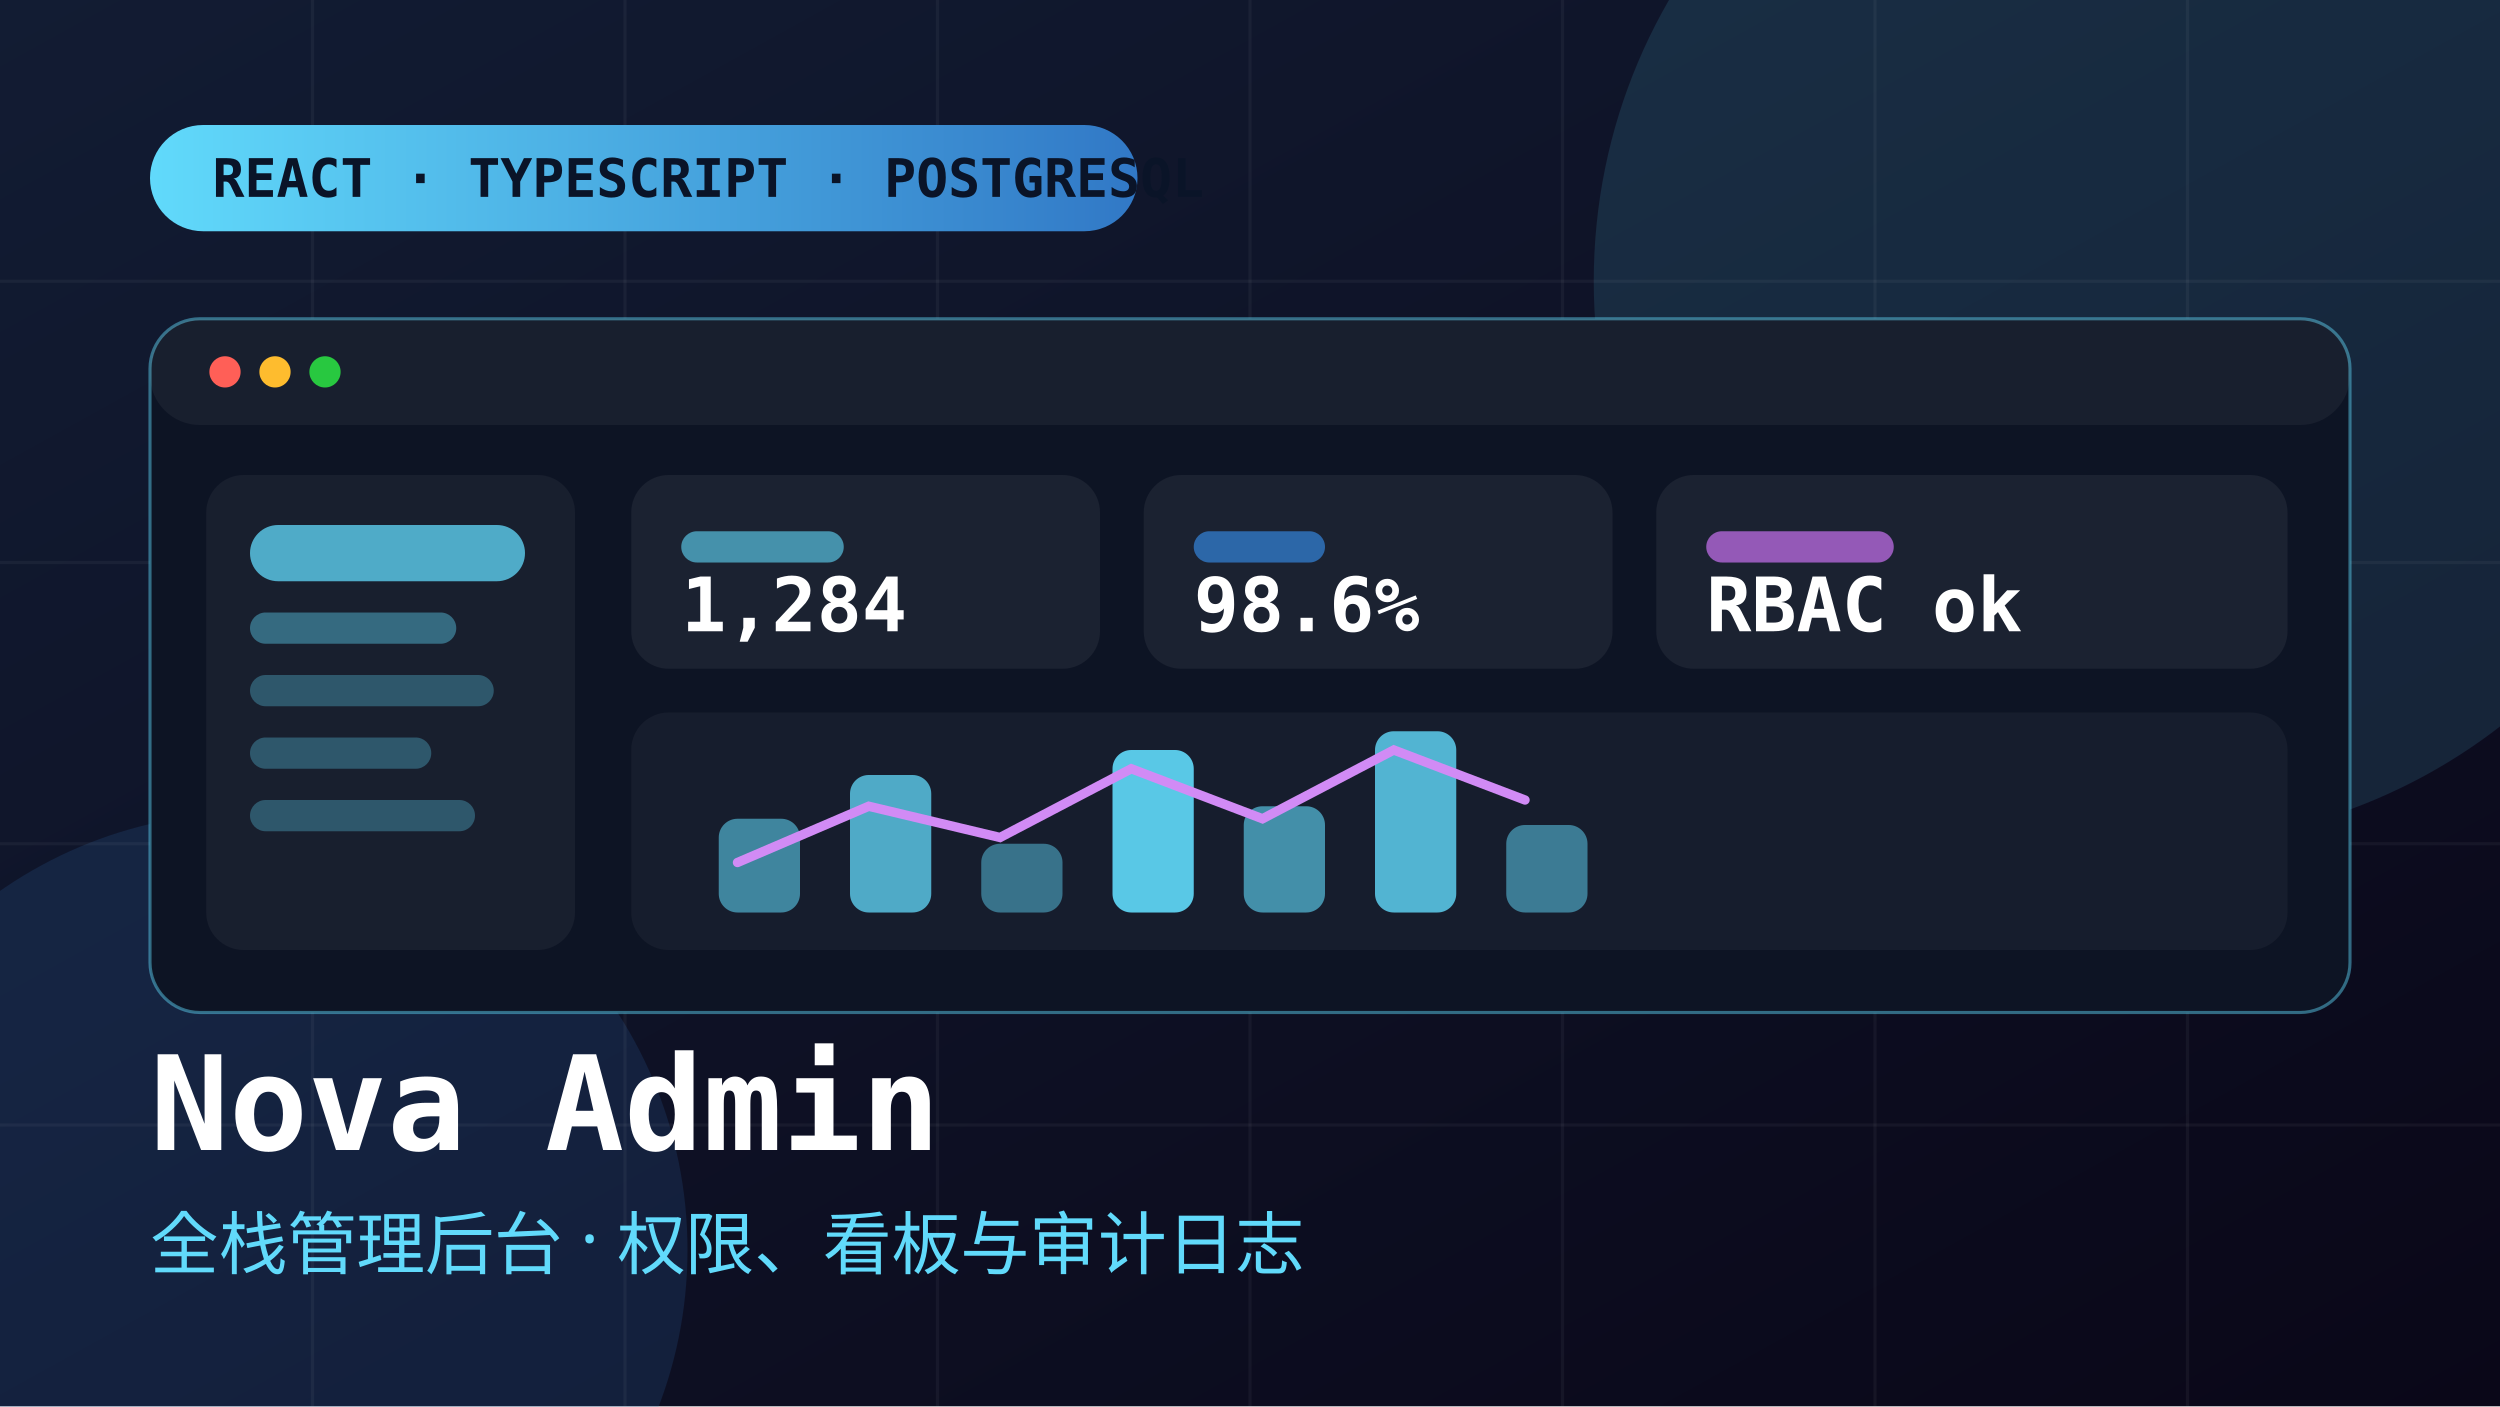
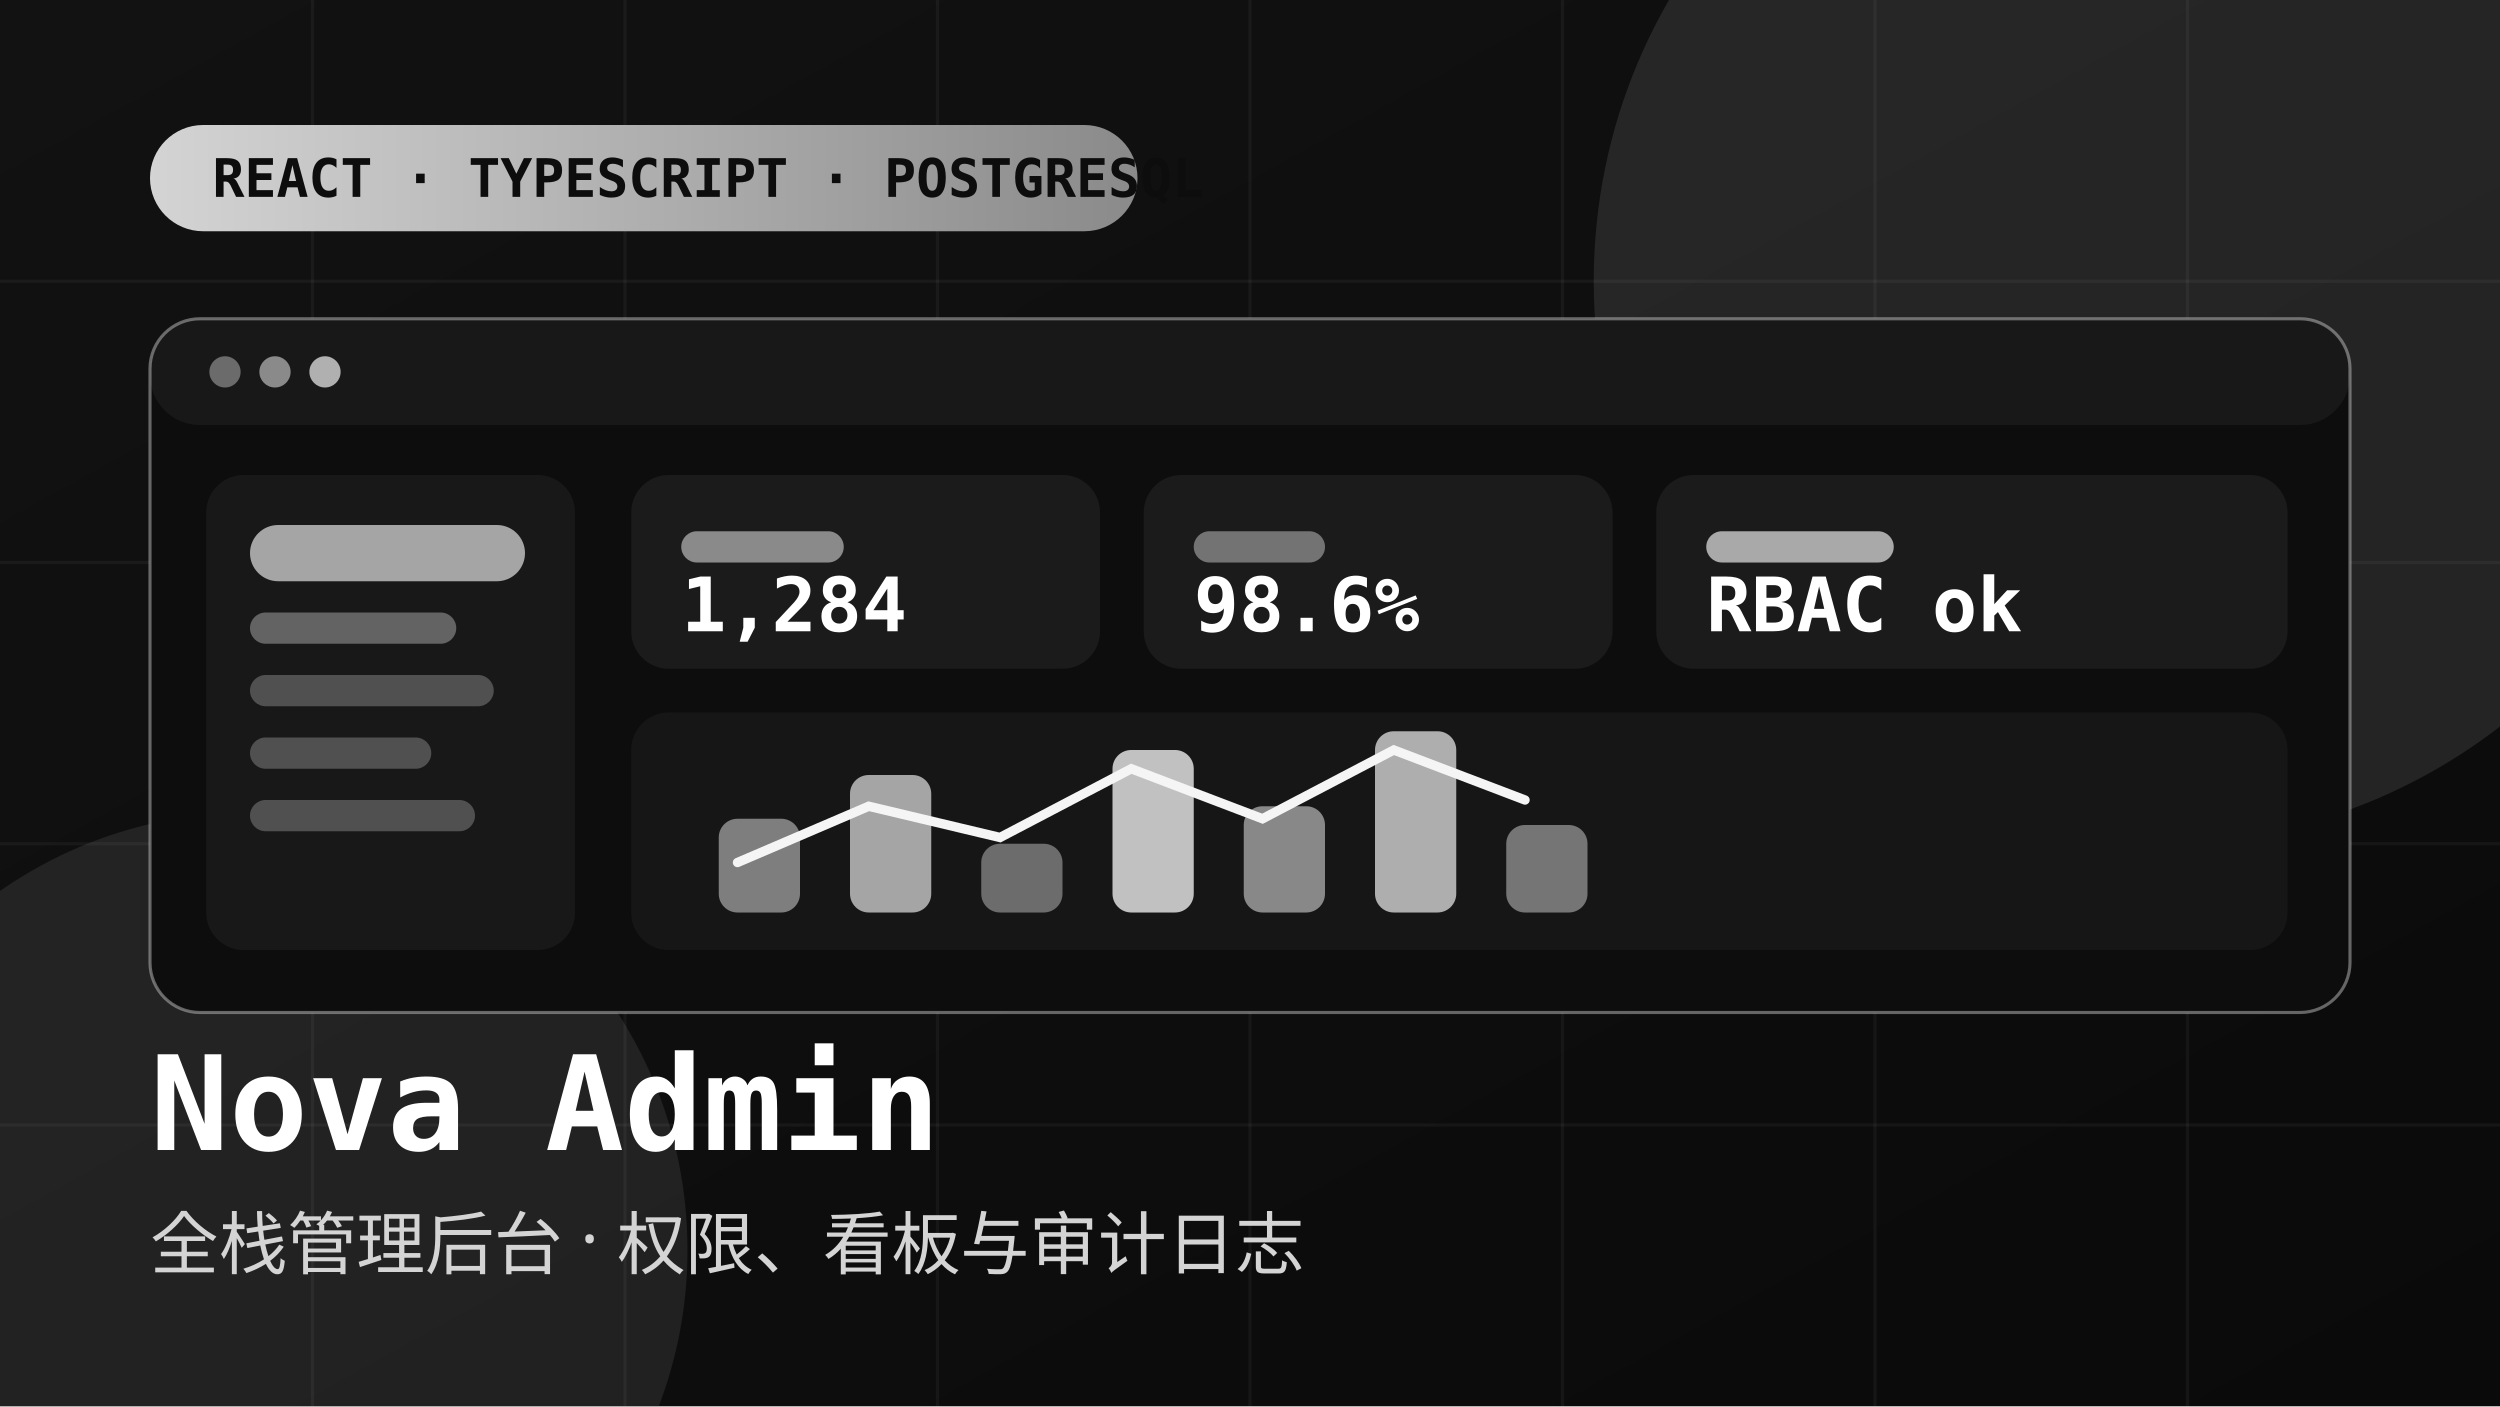
<svg xmlns="http://www.w3.org/2000/svg" viewBox="0 0 800 450" width="800" height="450" role="img" aria-label="Nova Admin 全栈管理后台">
  <defs>
    <linearGradient id="naBg" x1="0" y1="0" x2="1" y2="1">
-       <stop offset="0%" stop-color="#121c33" />
-       <stop offset="100%" stop-color="#0a0718" />
+       <stop offset="0%" stop-color="#121212" />
+       <stop offset="100%" stop-color="#0a0a0a" />
    </linearGradient>
    <linearGradient id="naAc" x1="0" y1="0" x2="1" y2="0">
-       <stop offset="0%" stop-color="#61dafb" />
-       <stop offset="100%" stop-color="#3178c6" />
+       <stop offset="0%" stop-color="#d4d4d4" />
+       <stop offset="100%" stop-color="#8a8a8a" />
    </linearGradient>
  </defs>
  <rect width="800" height="450" fill="url(#naBg)" />
-   <circle cx="690" cy="90" r="180" fill="#61dafb" opacity="0.12" />
-   <circle cx="80" cy="400" r="140" fill="#3178c6" opacity="0.16" />
+   <circle cx="690" cy="90" r="180" fill="#d4d4d4" opacity="0.12" />
+   <circle cx="80" cy="400" r="140" fill="#8a8a8a" opacity="0.16" />
  <g stroke="#ffffff" stroke-opacity="0.045" stroke-width="1">
    <path d="M100 0V450M200 0V450M300 0V450M400 0V450M500 0V450M600 0V450M700 0V450" />
    <path d="M0 90H800M0 180H800M0 270H800M0 360H800" />
  </g>
  <rect x="48" y="40" width="316" height="34" rx="17" fill="url(#naAc)" />
-   <text x="68" y="63" font-family="'PT Mono', Consolas, monospace" font-size="17" font-weight="600" fill="#0a1428">REACT · TYPESCRIPT · POSTGRESQL</text>
-   <rect x="48" y="102" width="704" height="222" rx="16" fill="#0d1424" stroke="#61dafb" stroke-opacity="0.45" />
+   <text x="68" y="63" font-family="'PT Mono', Consolas, monospace" font-size="17" font-weight="600" fill="#0d0d0d">REACT · TYPESCRIPT · POSTGRESQL</text>
+   <rect x="48" y="102" width="704" height="222" rx="16" fill="#0d0d0d" stroke="#d4d4d4" stroke-opacity="0.45" />
  <rect x="48" y="102" width="704" height="34" rx="16" fill="#ffffff" fill-opacity="0.05" />
-   <circle cx="72" cy="119" r="5" fill="#ff5f57" />
-   <circle cx="88" cy="119" r="5" fill="#febc2e" />
-   <circle cx="104" cy="119" r="5" fill="#28c840" />
+   <circle cx="72" cy="119" r="5" fill="#6b6b6b" />
+   <circle cx="88" cy="119" r="5" fill="#8a8a8a" />
+   <circle cx="104" cy="119" r="5" fill="#b0b0b0" />
  <rect x="66" y="152" width="118" height="152" rx="12" fill="#ffffff" fill-opacity="0.05" />
-   <g fill="#61dafb">
+   <g fill="#d4d4d4">
    <rect x="80" y="168" width="88" height="18" rx="9" opacity="0.75" />
    <rect x="80" y="196" width="66" height="10" rx="5" opacity="0.4" />
    <rect x="80" y="216" width="78" height="10" rx="5" opacity="0.3" />
    <rect x="80" y="236" width="58" height="10" rx="5" opacity="0.3" />
    <rect x="80" y="256" width="72" height="10" rx="5" opacity="0.3" />
  </g>
  <g>
    <rect x="202" y="152" width="150" height="62" rx="12" fill="#ffffff" fill-opacity="0.06" />
-     <rect x="218" y="170" width="52" height="10" rx="5" fill="#61dafb" opacity="0.6" />
+     <rect x="218" y="170" width="52" height="10" rx="5" fill="#d4d4d4" opacity="0.6" />
    <text x="218" y="202" font-family="'PT Mono', Consolas, monospace" font-size="24" font-weight="700" fill="#ffffff">1,284</text>
    <rect x="366" y="152" width="150" height="62" rx="12" fill="#ffffff" fill-opacity="0.06" />
-     <rect x="382" y="170" width="42" height="10" rx="5" fill="#3178c6" opacity="0.8" />
+     <rect x="382" y="170" width="42" height="10" rx="5" fill="#8a8a8a" opacity="0.8" />
    <text x="382" y="202" font-family="'PT Mono', Consolas, monospace" font-size="24" font-weight="700" fill="#ffffff">98.6%</text>
    <rect x="530" y="152" width="202" height="62" rx="12" fill="#ffffff" fill-opacity="0.06" />
-     <rect x="546" y="170" width="60" height="10" rx="5" fill="#c770f0" opacity="0.7" />
+     <rect x="546" y="170" width="60" height="10" rx="5" fill="#e5e5e5" opacity="0.7" />
    <text x="546" y="202" font-family="'PT Mono', Consolas, monospace" font-size="24" font-weight="700" fill="#ffffff">RBAC ok</text>
  </g>
  <rect x="202" y="228" width="530" height="76" rx="12" fill="#ffffff" fill-opacity="0.04" />
-   <g fill="#61dafb">
+   <g fill="#d4d4d4">
    <rect x="230" y="262" width="26" height="30" rx="6" opacity="0.55" />
    <rect x="272" y="248" width="26" height="44" rx="6" opacity="0.75" />
    <rect x="314" y="270" width="26" height="22" rx="6" opacity="0.45" />
    <rect x="356" y="240" width="26" height="52" rx="6" opacity="0.9" />
    <rect x="398" y="258" width="26" height="34" rx="6" opacity="0.6" />
    <rect x="440" y="234" width="26" height="58" rx="6" opacity="0.8" />
    <rect x="482" y="264" width="26" height="28" rx="6" opacity="0.5" />
  </g>
-   <path d="M236 276L278 258L320 268L362 246L404 262L446 240L488 256" stroke="#d18bf5" stroke-width="3" fill="none" stroke-linecap="round" />
+   <path d="M236 276L278 258L320 268L362 246L404 262L446 240L488 256" stroke="#f5f5f5" stroke-width="3" fill="none" stroke-linecap="round" />
  <text x="48" y="368" font-family="'PT Mono', Consolas, monospace" font-size="42" font-weight="700" fill="#ffffff">Nova Admin</text>
-   <text x="48" y="406" font-family="'PingFang SC','Microsoft YaHei',sans-serif" font-size="22" fill="#61dafb">全栈管理后台 · 权限、看板与审计日志</text>
+   <text x="48" y="406" font-family="'PingFang SC','Microsoft YaHei',sans-serif" font-size="22" fill="#d4d4d4">全栈管理后台 · 权限、看板与审计日志</text>
</svg>
